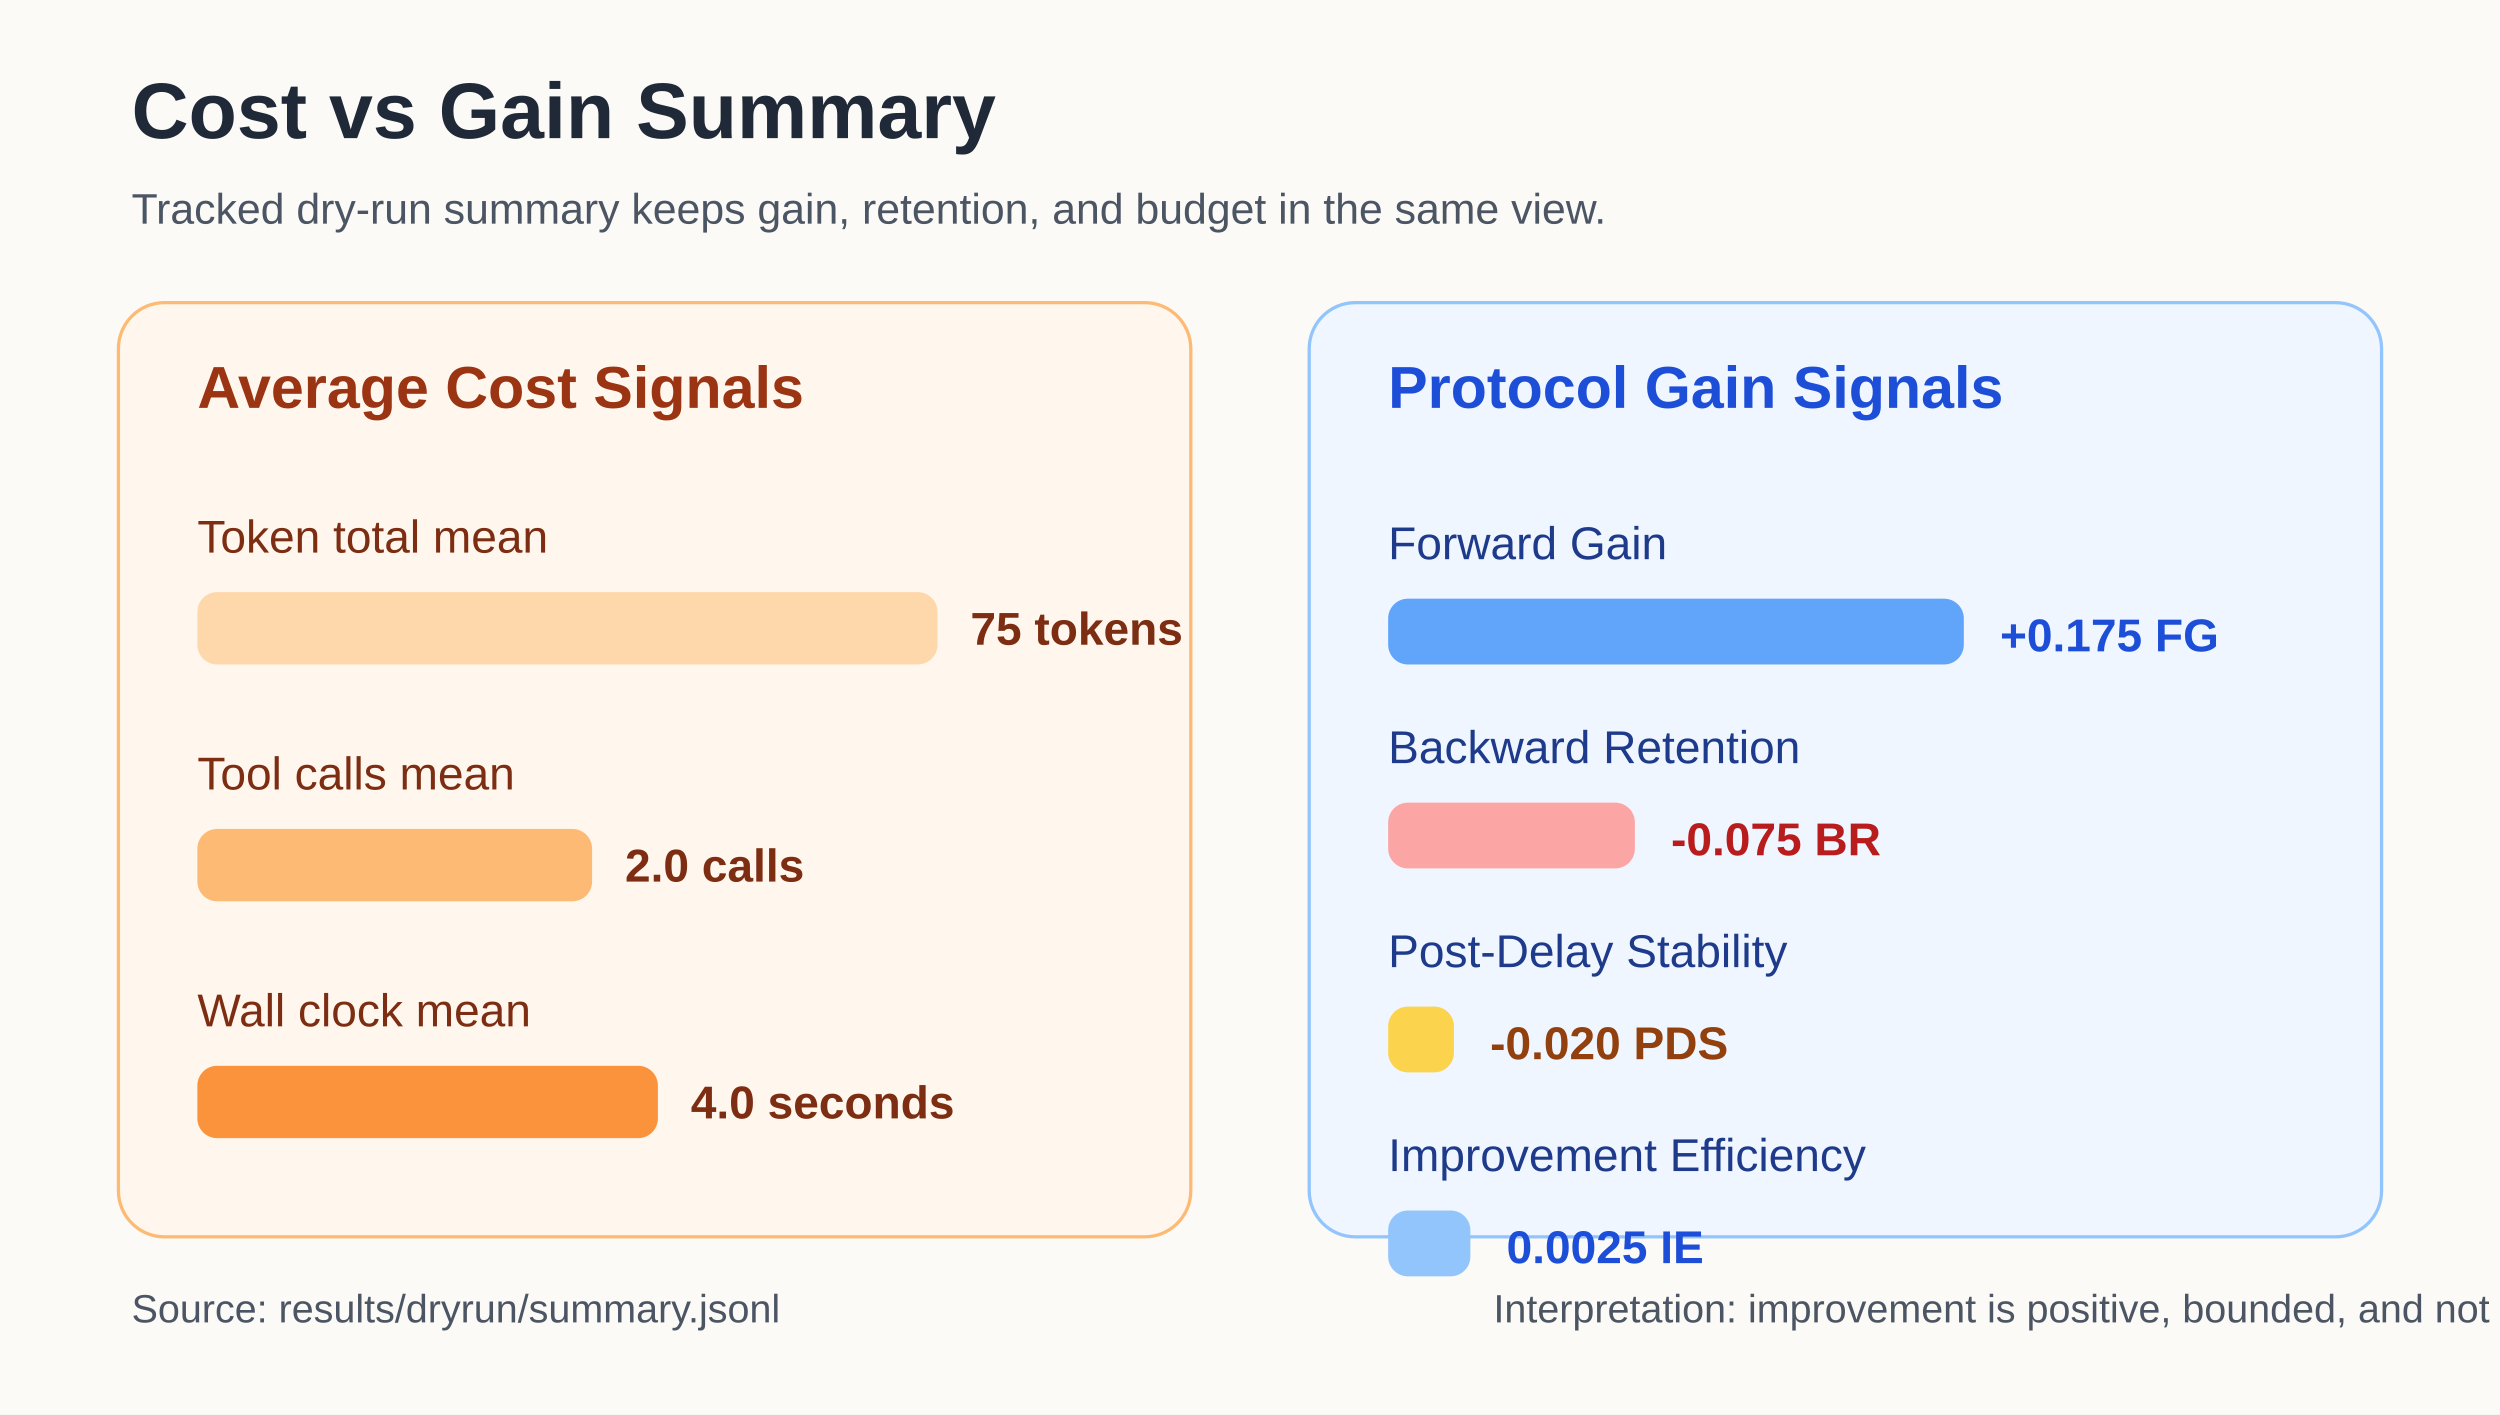
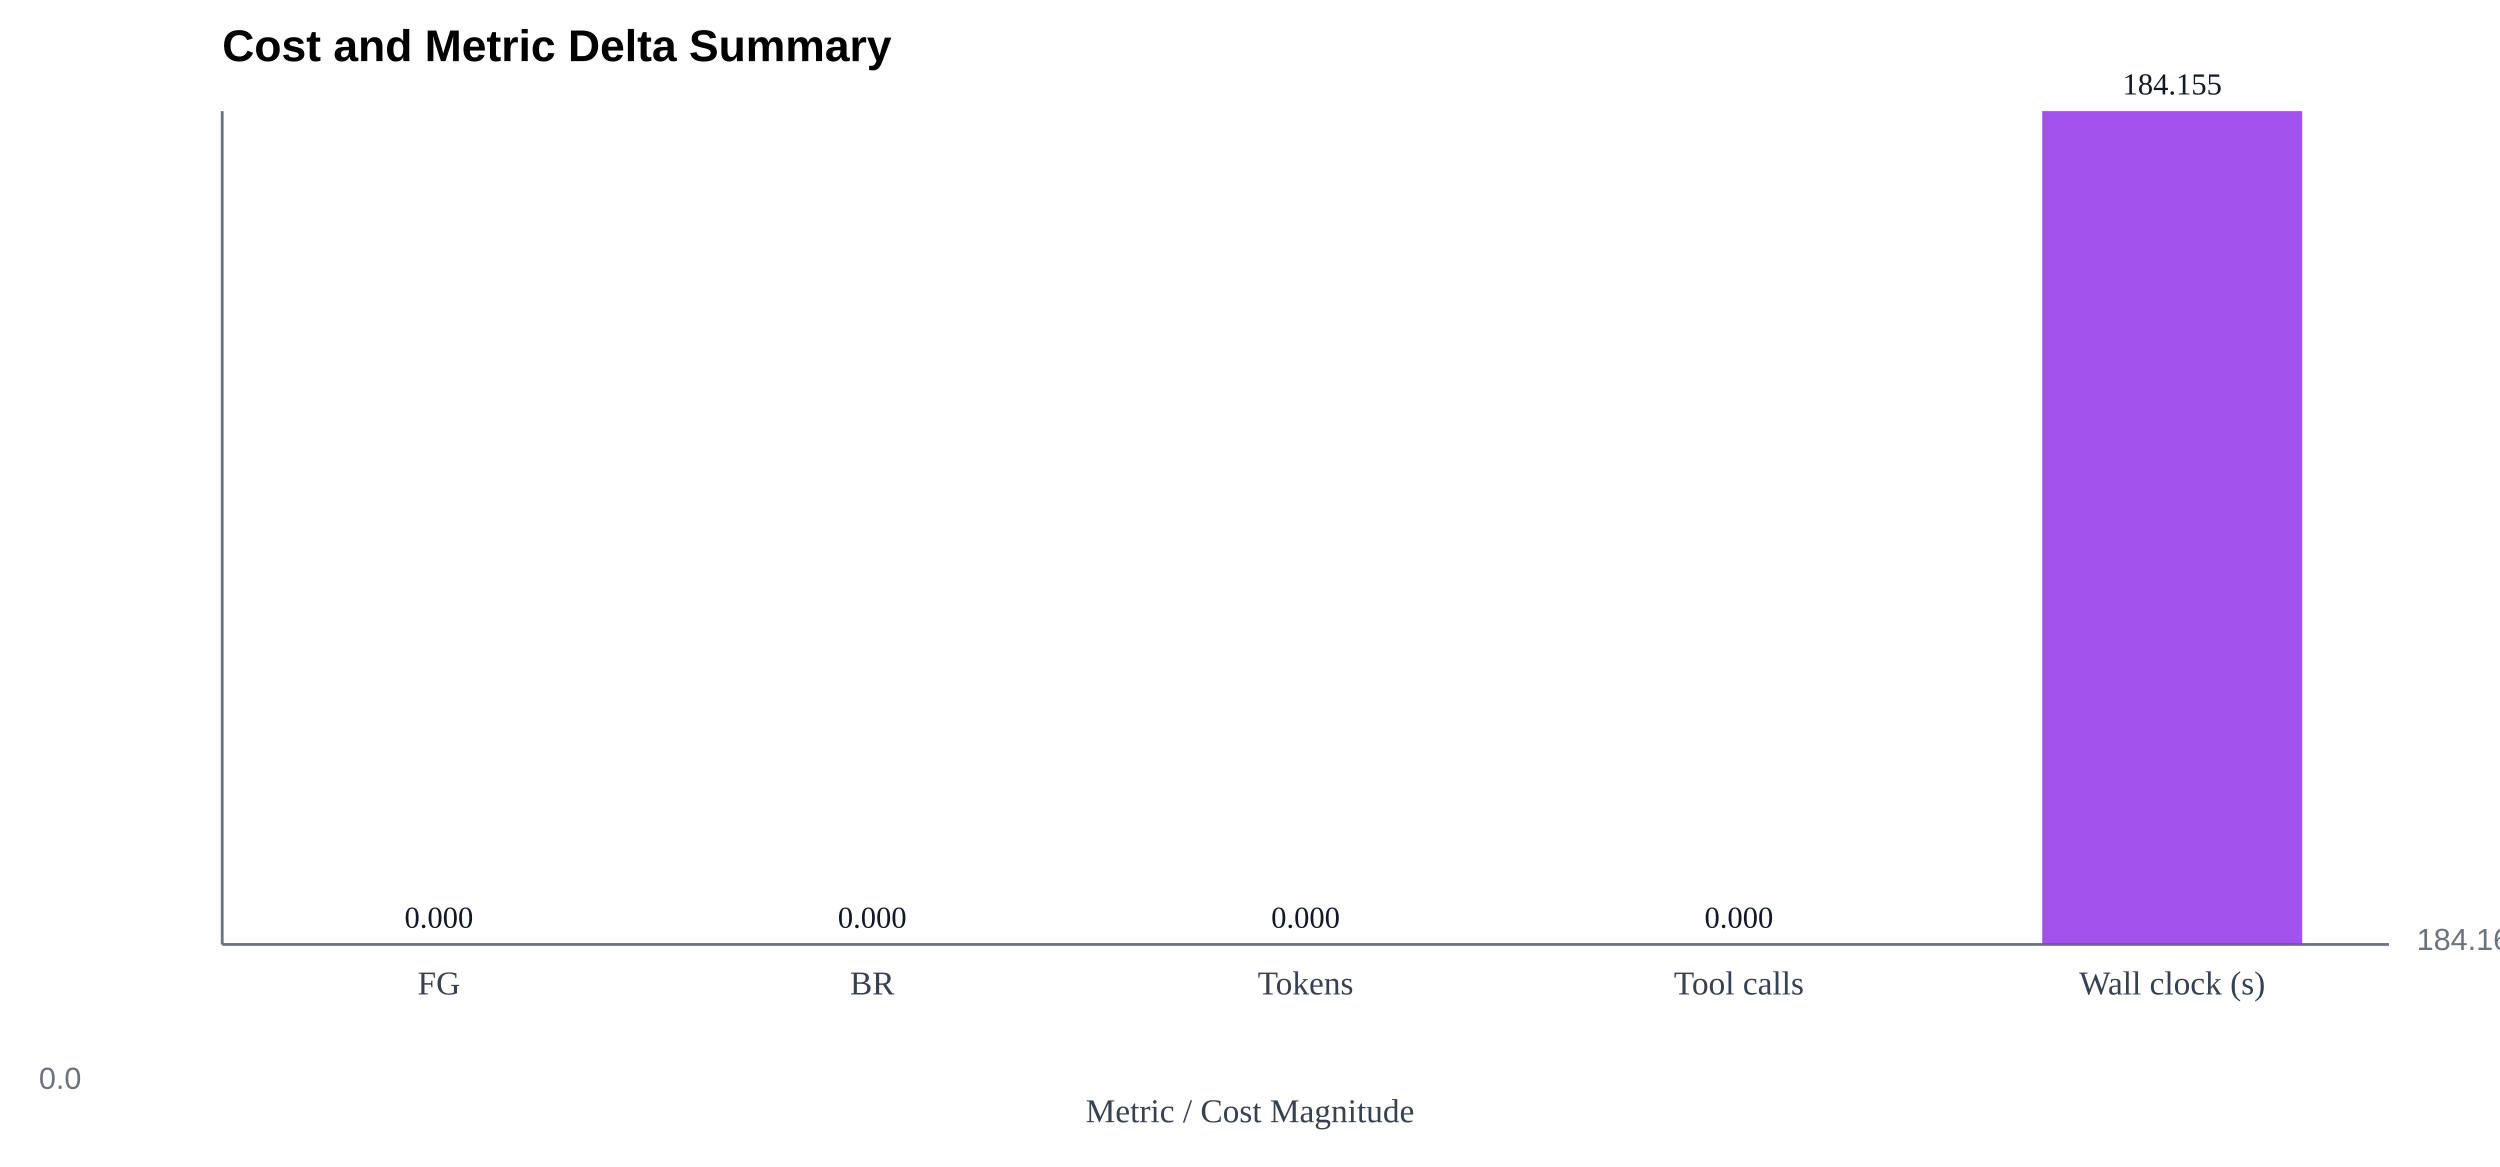
- <svg xmlns="http://www.w3.org/2000/svg" width="760" height="430" viewBox="0 0 760 430" role="img" aria-labelledby="title desc">
-   <rect width="760" height="430" fill="#fbfaf6" />
-   <text x="40" y="42" font-family="Arial, Helvetica, sans-serif" font-size="24" font-weight="700" fill="#1f2937">Cost vs Gain Summary</text>
-   <text x="40" y="68" font-family="Arial, Helvetica, sans-serif" font-size="13" fill="#4b5563">Tracked dry-run summary keeps gain, retention, and budget in the same view.</text>
-   <rect x="36" y="92" width="326" height="284" rx="14" fill="#fff7ed" stroke="#fdba74" />
-   <rect x="398" y="92" width="326" height="284" rx="14" fill="#eff6ff" stroke="#93c5fd" />
-   <text x="60" y="124" font-family="Arial, Helvetica, sans-serif" font-size="18" font-weight="700" fill="#9a3412">Average Cost Signals</text>
-   <text x="422" y="124" font-family="Arial, Helvetica, sans-serif" font-size="18" font-weight="700" fill="#1d4ed8">Protocol Gain Signals</text>
-   <g font-family="Arial, Helvetica, sans-serif" font-size="14" fill="#7c2d12">
-     <text x="60" y="168">Token total mean</text>
-     <text x="60" y="240">Tool calls mean</text>
-     <text x="60" y="312">Wall clock mean</text>
-   </g>
-   <g>
-     <rect x="60" y="180" width="225" height="22" rx="6" fill="#fed7aa" />
-     <rect x="60" y="252" width="120" height="22" rx="6" fill="#fdba74" />
-     <rect x="60" y="324" width="140" height="22" rx="6" fill="#fb923c" />
-   </g>
-   <g font-family="Arial, Helvetica, sans-serif" font-size="14" font-weight="700" fill="#7c2d12">
-     <text x="295" y="196">75 tokens</text>
-     <text x="190" y="268">2.0 calls</text>
-     <text x="210" y="340">4.0 seconds</text>
-   </g>
-   <g font-family="Arial, Helvetica, sans-serif" font-size="14" fill="#1e3a8a">
-     <text x="422" y="170">Forward Gain</text>
-     <text x="422" y="232">Backward Retention</text>
-     <text x="422" y="294">Post-Delay Stability</text>
-     <text x="422" y="356">Improvement Efficiency</text>
-   </g>
-   <g>
-     <rect x="422" y="182" width="175" height="20" rx="6" fill="#60a5fa" />
-     <rect x="422" y="244" width="75" height="20" rx="6" fill="#fca5a5" />
-     <rect x="422" y="306" width="20" height="20" rx="6" fill="#fcd34d" />
-     <rect x="422" y="368" width="25" height="20" rx="6" fill="#93c5fd" />
-   </g>
-   <g font-family="Arial, Helvetica, sans-serif" font-size="14" font-weight="700">
-     <text x="608" y="198" fill="#1d4ed8">+0.175 FG</text>
-     <text x="508" y="260" fill="#b91c1c">-0.075 BR</text>
-     <text x="453" y="322" fill="#92400e">-0.020 PDS</text>
-     <text x="458" y="384" fill="#1d4ed8">0.0025 IE</text>
-   </g>
-   <g font-family="Arial, Helvetica, sans-serif" font-size="12" fill="#4b5563">
-     <text x="40" y="402">Source: results/dryrun/summary.jsonl</text>
-     <text x="454" y="402">Interpretation: improvement is positive, bounded, and not free.</text>
-   </g>
+ <svg xmlns="http://www.w3.org/2000/svg" width="900" height="420" viewBox="0 0 900 420">
+   <rect x="0" y="0" width="100%" height="100%" fill="#ffffff" />
+   <text x="80" y="22" font-family="Arial" font-size="16" font-weight="700">Cost and Metric Delta Summary</text>
+   <line x1="80" y1="40" x2="80" y2="340" stroke="#6b7280" stroke-width="1" />
+   <line x1="80" y1="340" x2="860" y2="340" stroke="#6b7280" stroke-width="1" />
+   <rect x="111.20" y="340.00" width="93.60" height="0.00" fill="#2563eb" opacity="0.85" />
+   <text x="158.00" y="334.00" text-anchor="middle" font-size="11" fill="#111827">0.000</text>
+   <text x="158.00" y="358.00" text-anchor="middle" font-size="12" fill="#374151">FG</text>
+   <rect x="267.20" y="340.00" width="93.60" height="0.00" fill="#db2777" opacity="0.85" />
+   <text x="314.00" y="334.00" text-anchor="middle" font-size="11" fill="#111827">0.000</text>
+   <text x="314.00" y="358.00" text-anchor="middle" font-size="12" fill="#374151">BR</text>
+   <rect x="423.20" y="340.00" width="93.60" height="0.00" fill="#f97316" opacity="0.85" />
+   <text x="470.00" y="334.00" text-anchor="middle" font-size="11" fill="#111827">0.000</text>
+   <text x="470.00" y="358.00" text-anchor="middle" font-size="12" fill="#374151">Tokens</text>
+   <rect x="579.20" y="340.00" width="93.60" height="0.00" fill="#16a34a" opacity="0.85" />
+   <text x="626.00" y="334.00" text-anchor="middle" font-size="11" fill="#111827">0.000</text>
+   <text x="626.00" y="358.00" text-anchor="middle" font-size="12" fill="#374151">Tool calls</text>
+   <rect x="735.20" y="40.00" width="93.60" height="300.00" fill="#9333ea" opacity="0.85" />
+   <text x="782.00" y="34.00" text-anchor="middle" font-size="11" fill="#111827">184.155</text>
+   <text x="782.00" y="358.00" text-anchor="middle" font-size="12" fill="#374151">Wall clock (s)</text>
+   <text x="14" y="392" font-family="Arial, Helvetica, sans-serif" font-size="11" fill="#6b7280" font-weight="normal">0.0</text>
+   <text x="870" y="342" font-family="Arial, Helvetica, sans-serif" font-size="11" fill="#6b7280" font-weight="normal">184.16</text>
+   <text x="450.0" y="404" text-anchor="middle" font-size="12" fill="#374151">Metric / Cost Magnitude</text>
</svg>
